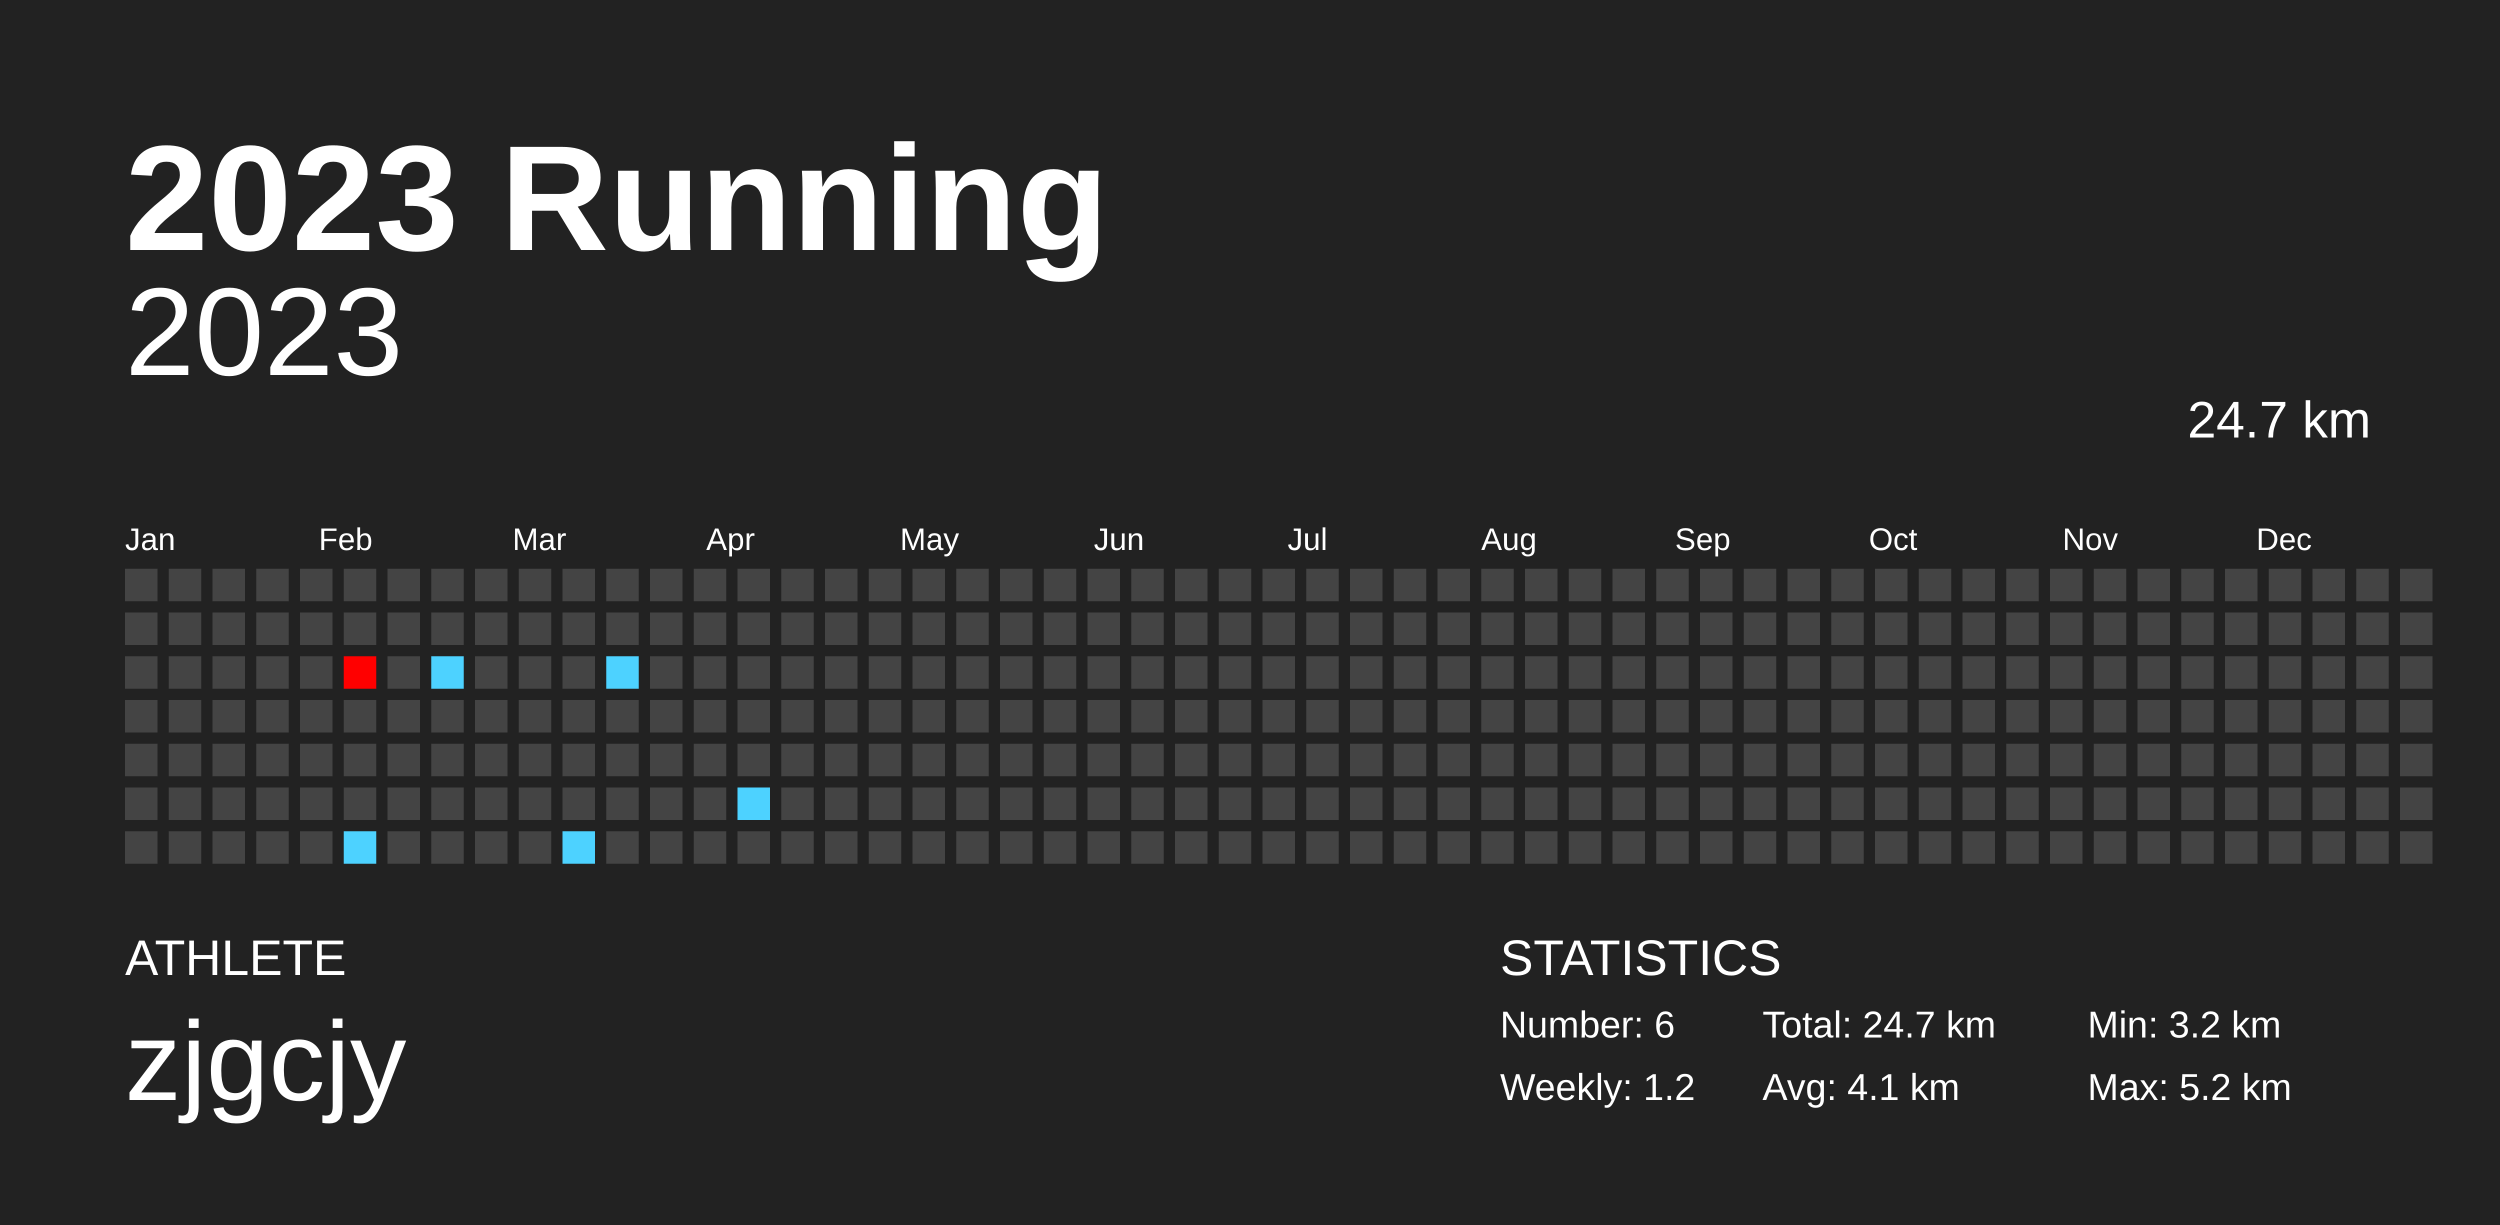
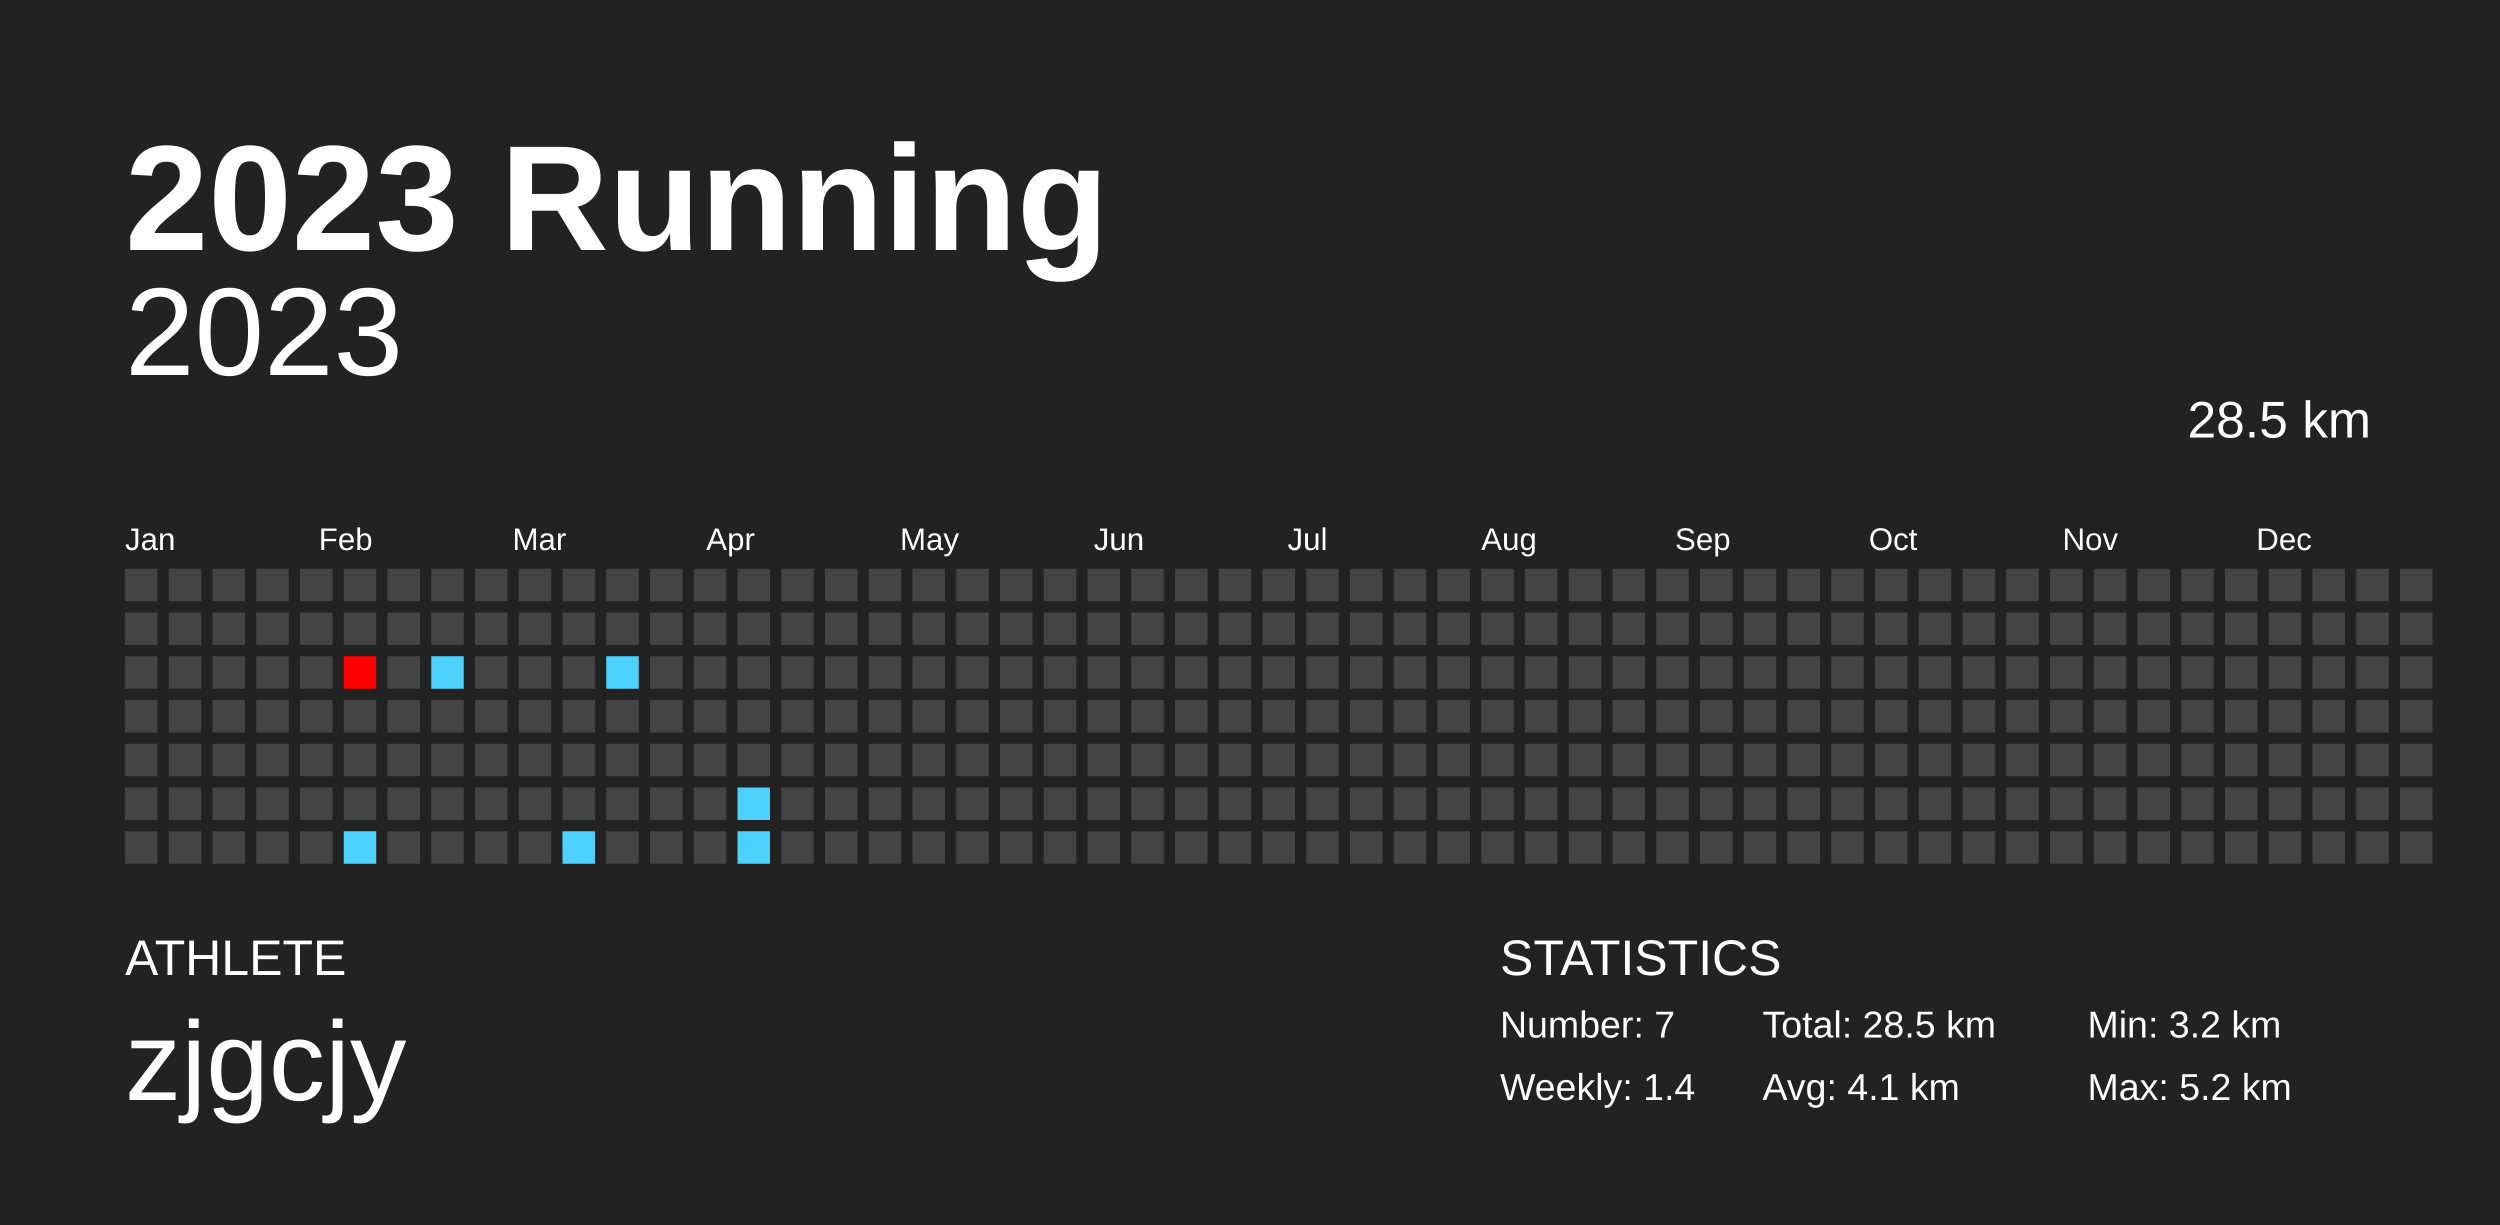
<svg xmlns="http://www.w3.org/2000/svg" baseProfile="full" height="98mm" version="1.1" viewBox="0,0,200,98" width="200mm">
  <defs />
  <rect fill="#222222" height="98" width="200" x="0" y="0" />
  <text fill="#FFFFFF" style="font-size:12px; font-family:Arial; font-weight:bold;" x="10" y="20">2023 Running</text>
  <text fill="#FFFFFF" style="font-size:4px; font-family:Arial" x="10" y="78">ATHLETE</text>
  <text fill="#FFFFFF" style="font-size:9px; font-family:Arial" x="10" y="88">zjgcjy</text>
  <text fill="#FFFFFF" style="font-size:4px; font-family:Arial" x="120" y="78">STATISTICS</text>
-   <text fill="#FFFFFF" style="font-size:3px; font-family:Arial" x="120" y="83">Number: 6</text>
-   <text fill="#FFFFFF" style="font-size:3px; font-family:Arial" x="120" y="88">Weekly: 1.2</text>
-   <text fill="#FFFFFF" style="font-size:3px; font-family:Arial" x="141" y="83">Total: 24.7 km</text>
+   <text fill="#FFFFFF" style="font-size:3px; font-family:Arial" x="120" y="83">Number: 7</text>
+   <text fill="#FFFFFF" style="font-size:3px; font-family:Arial" x="120" y="88">Weekly: 1.4</text>
+   <text fill="#FFFFFF" style="font-size:3px; font-family:Arial" x="141" y="83">Total: 28.5 km</text>
  <text fill="#FFFFFF" style="font-size:3px; font-family:Arial" x="141" y="88">Avg: 4.1 km</text>
  <text fill="#FFFFFF" style="font-size:3px; font-family:Arial" x="167" y="83">Min: 3.2 km</text>
  <text fill="#FFFFFF" style="font-size:3px; font-family:Arial" x="167" y="88">Max: 5.2 km</text>
  <text alignment-baseline="hanging" fill="#FFFFFF" style="font-size:10.0px; font-family:Arial;" x="10" y="30">2023</text>
-   <text alignment-baseline="hanging" fill="#FFFFFF" style="font-size:4.125px; font-family:Arial;" x="175" y="35">24.7 km</text>
+   <text alignment-baseline="hanging" fill="#FFFFFF" style="font-size:4.125px; font-family:Arial;" x="175" y="35">28.5 km</text>
  <text fill="#FFFFFF" style="font-size:2.5px; font-family:Arial" x="10.0" y="44">Jan</text>
  <text fill="#FFFFFF" style="font-size:2.5px; font-family:Arial" x="25.5" y="44">Feb</text>
  <text fill="#FFFFFF" style="font-size:2.5px; font-family:Arial" x="41.0" y="44">Mar</text>
  <text fill="#FFFFFF" style="font-size:2.5px; font-family:Arial" x="56.5" y="44">Apr</text>
  <text fill="#FFFFFF" style="font-size:2.5px; font-family:Arial" x="72.0" y="44">May</text>
  <text fill="#FFFFFF" style="font-size:2.5px; font-family:Arial" x="87.5" y="44">Jun</text>
  <text fill="#FFFFFF" style="font-size:2.5px; font-family:Arial" x="103.0" y="44">Jul</text>
  <text fill="#FFFFFF" style="font-size:2.5px; font-family:Arial" x="118.5" y="44">Aug</text>
  <text fill="#FFFFFF" style="font-size:2.5px; font-family:Arial" x="134.0" y="44">Sep</text>
  <text fill="#FFFFFF" style="font-size:2.5px; font-family:Arial" x="149.5" y="44">Oct</text>
  <text fill="#FFFFFF" style="font-size:2.5px; font-family:Arial" x="165.0" y="44">Nov</text>
  <text fill="#FFFFFF" style="font-size:2.5px; font-family:Arial" x="180.5" y="44">Dec</text>
  <rect fill="#444444" height="2.6" width="2.6" x="10.0" y="45.5" />
  <rect fill="#444444" height="2.6" width="2.6" x="10.0" y="49.0" />
  <rect fill="#444444" height="2.6" width="2.6" x="10.0" y="52.5" />
  <rect fill="#444444" height="2.6" width="2.6" x="10.0" y="56.0" />
  <rect fill="#444444" height="2.6" width="2.6" x="10.0" y="59.5" />
  <rect fill="#444444" height="2.6" width="2.6" x="10.0" y="63.0" />
  <rect fill="#444444" height="2.6" width="2.6" x="10.0" y="66.5" />
  <rect fill="#444444" height="2.6" width="2.6" x="13.5" y="45.5" />
  <rect fill="#444444" height="2.6" width="2.6" x="13.5" y="49.0" />
  <rect fill="#444444" height="2.6" width="2.6" x="13.5" y="52.5" />
  <rect fill="#444444" height="2.6" width="2.6" x="13.5" y="56.0" />
  <rect fill="#444444" height="2.6" width="2.6" x="13.5" y="59.5" />
  <rect fill="#444444" height="2.6" width="2.6" x="13.5" y="63.0" />
  <rect fill="#444444" height="2.6" width="2.6" x="13.5" y="66.5" />
  <rect fill="#444444" height="2.6" width="2.6" x="17.0" y="45.5" />
  <rect fill="#444444" height="2.6" width="2.6" x="17.0" y="49.0" />
  <rect fill="#444444" height="2.6" width="2.6" x="17.0" y="52.5" />
  <rect fill="#444444" height="2.6" width="2.6" x="17.0" y="56.0" />
  <rect fill="#444444" height="2.6" width="2.6" x="17.0" y="59.5" />
  <rect fill="#444444" height="2.6" width="2.6" x="17.0" y="63.0" />
  <rect fill="#444444" height="2.6" width="2.6" x="17.0" y="66.5" />
  <rect fill="#444444" height="2.6" width="2.6" x="20.5" y="45.5" />
  <rect fill="#444444" height="2.6" width="2.6" x="20.5" y="49.0" />
  <rect fill="#444444" height="2.6" width="2.6" x="20.5" y="52.5" />
  <rect fill="#444444" height="2.6" width="2.6" x="20.5" y="56.0" />
  <rect fill="#444444" height="2.6" width="2.6" x="20.5" y="59.5" />
  <rect fill="#444444" height="2.6" width="2.6" x="20.5" y="63.0" />
  <rect fill="#444444" height="2.6" width="2.6" x="20.5" y="66.5" />
  <rect fill="#444444" height="2.6" width="2.6" x="24.0" y="45.5" />
  <rect fill="#444444" height="2.6" width="2.6" x="24.0" y="49.0" />
  <rect fill="#444444" height="2.6" width="2.6" x="24.0" y="52.5" />
  <rect fill="#444444" height="2.6" width="2.6" x="24.0" y="56.0" />
  <rect fill="#444444" height="2.6" width="2.6" x="24.0" y="59.5" />
  <rect fill="#444444" height="2.6" width="2.6" x="24.0" y="63.0" />
  <rect fill="#444444" height="2.6" width="2.6" x="24.0" y="66.5" />
  <rect fill="#444444" height="2.6" width="2.6" x="27.5" y="45.5" />
  <rect fill="#444444" height="2.6" width="2.6" x="27.5" y="49.0" />
  <rect fill="#ff0000" height="2.6" width="2.6" x="27.5" y="52.5" />
  <rect fill="#444444" height="2.6" width="2.6" x="27.5" y="56.0" />
  <rect fill="#444444" height="2.6" width="2.6" x="27.5" y="59.5" />
  <rect fill="#444444" height="2.6" width="2.6" x="27.5" y="63.0" />
  <rect fill="#4dd2ff" height="2.6" width="2.6" x="27.5" y="66.5" />
  <rect fill="#444444" height="2.6" width="2.6" x="31.0" y="45.5" />
  <rect fill="#444444" height="2.6" width="2.6" x="31.0" y="49.0" />
  <rect fill="#444444" height="2.6" width="2.6" x="31.0" y="52.5" />
  <rect fill="#444444" height="2.6" width="2.6" x="31.0" y="56.0" />
  <rect fill="#444444" height="2.6" width="2.6" x="31.0" y="59.5" />
  <rect fill="#444444" height="2.6" width="2.6" x="31.0" y="63.0" />
  <rect fill="#444444" height="2.6" width="2.6" x="31.0" y="66.5" />
  <rect fill="#444444" height="2.6" width="2.6" x="34.5" y="45.5" />
  <rect fill="#444444" height="2.6" width="2.6" x="34.5" y="49.0" />
  <rect fill="#4dd2ff" height="2.6" width="2.6" x="34.5" y="52.5" />
  <rect fill="#444444" height="2.6" width="2.6" x="34.5" y="56.0" />
  <rect fill="#444444" height="2.6" width="2.6" x="34.5" y="59.5" />
  <rect fill="#444444" height="2.6" width="2.6" x="34.5" y="63.0" />
  <rect fill="#444444" height="2.6" width="2.6" x="34.5" y="66.5" />
  <rect fill="#444444" height="2.6" width="2.6" x="38.0" y="45.5" />
  <rect fill="#444444" height="2.6" width="2.6" x="38.0" y="49.0" />
  <rect fill="#444444" height="2.6" width="2.6" x="38.0" y="52.5" />
  <rect fill="#444444" height="2.6" width="2.6" x="38.0" y="56.0" />
  <rect fill="#444444" height="2.6" width="2.6" x="38.0" y="59.5" />
  <rect fill="#444444" height="2.6" width="2.6" x="38.0" y="63.0" />
  <rect fill="#444444" height="2.6" width="2.6" x="38.0" y="66.5" />
  <rect fill="#444444" height="2.6" width="2.6" x="41.5" y="45.5" />
  <rect fill="#444444" height="2.6" width="2.6" x="41.5" y="49.0" />
  <rect fill="#444444" height="2.6" width="2.6" x="41.5" y="52.5" />
  <rect fill="#444444" height="2.6" width="2.6" x="41.5" y="56.0" />
  <rect fill="#444444" height="2.6" width="2.6" x="41.5" y="59.5" />
  <rect fill="#444444" height="2.6" width="2.6" x="41.5" y="63.0" />
  <rect fill="#444444" height="2.6" width="2.6" x="41.5" y="66.5" />
  <rect fill="#444444" height="2.6" width="2.6" x="45.0" y="45.5" />
  <rect fill="#444444" height="2.6" width="2.6" x="45.0" y="49.0" />
  <rect fill="#444444" height="2.6" width="2.6" x="45.0" y="52.5" />
  <rect fill="#444444" height="2.6" width="2.6" x="45.0" y="56.0" />
  <rect fill="#444444" height="2.6" width="2.6" x="45.0" y="59.5" />
  <rect fill="#444444" height="2.6" width="2.6" x="45.0" y="63.0" />
  <rect fill="#4dd2ff" height="2.6" width="2.6" x="45.0" y="66.5" />
  <rect fill="#444444" height="2.6" width="2.6" x="48.5" y="45.5" />
  <rect fill="#444444" height="2.6" width="2.6" x="48.5" y="49.0" />
  <rect fill="#4dd2ff" height="2.6" width="2.6" x="48.5" y="52.5" />
  <rect fill="#444444" height="2.6" width="2.6" x="48.5" y="56.0" />
  <rect fill="#444444" height="2.6" width="2.6" x="48.5" y="59.5" />
  <rect fill="#444444" height="2.6" width="2.6" x="48.5" y="63.0" />
  <rect fill="#444444" height="2.6" width="2.6" x="48.5" y="66.5" />
  <rect fill="#444444" height="2.6" width="2.6" x="52.0" y="45.5" />
  <rect fill="#444444" height="2.6" width="2.6" x="52.0" y="49.0" />
  <rect fill="#444444" height="2.6" width="2.6" x="52.0" y="52.5" />
  <rect fill="#444444" height="2.6" width="2.6" x="52.0" y="56.0" />
  <rect fill="#444444" height="2.6" width="2.6" x="52.0" y="59.5" />
  <rect fill="#444444" height="2.6" width="2.6" x="52.0" y="63.0" />
  <rect fill="#444444" height="2.6" width="2.6" x="52.0" y="66.5" />
  <rect fill="#444444" height="2.6" width="2.6" x="55.5" y="45.5" />
  <rect fill="#444444" height="2.6" width="2.6" x="55.5" y="49.0" />
  <rect fill="#444444" height="2.6" width="2.6" x="55.5" y="52.5" />
  <rect fill="#444444" height="2.6" width="2.6" x="55.5" y="56.0" />
  <rect fill="#444444" height="2.6" width="2.6" x="55.5" y="59.5" />
  <rect fill="#444444" height="2.6" width="2.6" x="55.5" y="63.0" />
  <rect fill="#444444" height="2.6" width="2.6" x="55.5" y="66.5" />
  <rect fill="#444444" height="2.6" width="2.6" x="59.0" y="45.5" />
  <rect fill="#444444" height="2.6" width="2.6" x="59.0" y="49.0" />
  <rect fill="#444444" height="2.6" width="2.6" x="59.0" y="52.5" />
  <rect fill="#444444" height="2.6" width="2.6" x="59.0" y="56.0" />
  <rect fill="#444444" height="2.6" width="2.6" x="59.0" y="59.5" />
  <rect fill="#4dd2ff" height="2.6" width="2.6" x="59.0" y="63.0" />
-   <rect fill="#444444" height="2.6" width="2.6" x="59.0" y="66.5" />
+   <rect fill="#4dd2ff" height="2.6" width="2.6" x="59.0" y="66.5" />
  <rect fill="#444444" height="2.6" width="2.6" x="62.5" y="45.5" />
  <rect fill="#444444" height="2.6" width="2.6" x="62.5" y="49.0" />
  <rect fill="#444444" height="2.6" width="2.6" x="62.5" y="52.5" />
  <rect fill="#444444" height="2.6" width="2.6" x="62.5" y="56.0" />
  <rect fill="#444444" height="2.6" width="2.6" x="62.5" y="59.5" />
  <rect fill="#444444" height="2.6" width="2.6" x="62.5" y="63.0" />
  <rect fill="#444444" height="2.6" width="2.6" x="62.5" y="66.5" />
  <rect fill="#444444" height="2.6" width="2.6" x="66.0" y="45.5" />
  <rect fill="#444444" height="2.6" width="2.6" x="66.0" y="49.0" />
  <rect fill="#444444" height="2.6" width="2.6" x="66.0" y="52.5" />
  <rect fill="#444444" height="2.6" width="2.6" x="66.0" y="56.0" />
  <rect fill="#444444" height="2.6" width="2.6" x="66.0" y="59.5" />
  <rect fill="#444444" height="2.6" width="2.6" x="66.0" y="63.0" />
  <rect fill="#444444" height="2.6" width="2.6" x="66.0" y="66.5" />
  <rect fill="#444444" height="2.6" width="2.6" x="69.5" y="45.5" />
  <rect fill="#444444" height="2.6" width="2.6" x="69.5" y="49.0" />
  <rect fill="#444444" height="2.6" width="2.6" x="69.5" y="52.5" />
  <rect fill="#444444" height="2.6" width="2.6" x="69.5" y="56.0" />
  <rect fill="#444444" height="2.6" width="2.6" x="69.5" y="59.5" />
  <rect fill="#444444" height="2.6" width="2.6" x="69.5" y="63.0" />
  <rect fill="#444444" height="2.6" width="2.6" x="69.5" y="66.5" />
  <rect fill="#444444" height="2.6" width="2.6" x="73.0" y="45.5" />
  <rect fill="#444444" height="2.6" width="2.6" x="73.0" y="49.0" />
  <rect fill="#444444" height="2.6" width="2.6" x="73.0" y="52.5" />
  <rect fill="#444444" height="2.6" width="2.6" x="73.0" y="56.0" />
  <rect fill="#444444" height="2.6" width="2.6" x="73.0" y="59.5" />
  <rect fill="#444444" height="2.6" width="2.6" x="73.0" y="63.0" />
  <rect fill="#444444" height="2.6" width="2.6" x="73.0" y="66.5" />
  <rect fill="#444444" height="2.6" width="2.6" x="76.5" y="45.5" />
  <rect fill="#444444" height="2.6" width="2.6" x="76.5" y="49.0" />
  <rect fill="#444444" height="2.6" width="2.6" x="76.5" y="52.5" />
  <rect fill="#444444" height="2.6" width="2.6" x="76.5" y="56.0" />
  <rect fill="#444444" height="2.6" width="2.6" x="76.5" y="59.5" />
  <rect fill="#444444" height="2.6" width="2.6" x="76.5" y="63.0" />
  <rect fill="#444444" height="2.6" width="2.6" x="76.5" y="66.5" />
  <rect fill="#444444" height="2.6" width="2.6" x="80.0" y="45.5" />
  <rect fill="#444444" height="2.6" width="2.6" x="80.0" y="49.0" />
  <rect fill="#444444" height="2.6" width="2.6" x="80.0" y="52.5" />
  <rect fill="#444444" height="2.6" width="2.6" x="80.0" y="56.0" />
  <rect fill="#444444" height="2.6" width="2.6" x="80.0" y="59.5" />
  <rect fill="#444444" height="2.6" width="2.6" x="80.0" y="63.0" />
  <rect fill="#444444" height="2.6" width="2.6" x="80.0" y="66.5" />
  <rect fill="#444444" height="2.6" width="2.6" x="83.5" y="45.5" />
  <rect fill="#444444" height="2.6" width="2.6" x="83.5" y="49.0" />
  <rect fill="#444444" height="2.6" width="2.6" x="83.5" y="52.5" />
  <rect fill="#444444" height="2.6" width="2.6" x="83.5" y="56.0" />
  <rect fill="#444444" height="2.6" width="2.6" x="83.5" y="59.5" />
  <rect fill="#444444" height="2.6" width="2.6" x="83.5" y="63.0" />
  <rect fill="#444444" height="2.6" width="2.6" x="83.5" y="66.5" />
  <rect fill="#444444" height="2.6" width="2.6" x="87.0" y="45.5" />
  <rect fill="#444444" height="2.6" width="2.6" x="87.0" y="49.0" />
  <rect fill="#444444" height="2.6" width="2.6" x="87.0" y="52.5" />
  <rect fill="#444444" height="2.6" width="2.6" x="87.0" y="56.0" />
  <rect fill="#444444" height="2.6" width="2.6" x="87.0" y="59.5" />
  <rect fill="#444444" height="2.6" width="2.6" x="87.0" y="63.0" />
  <rect fill="#444444" height="2.6" width="2.6" x="87.0" y="66.5" />
  <rect fill="#444444" height="2.6" width="2.6" x="90.5" y="45.5" />
  <rect fill="#444444" height="2.6" width="2.6" x="90.5" y="49.0" />
  <rect fill="#444444" height="2.6" width="2.6" x="90.5" y="52.5" />
  <rect fill="#444444" height="2.6" width="2.6" x="90.5" y="56.0" />
  <rect fill="#444444" height="2.6" width="2.6" x="90.5" y="59.5" />
  <rect fill="#444444" height="2.6" width="2.6" x="90.5" y="63.0" />
  <rect fill="#444444" height="2.6" width="2.6" x="90.5" y="66.5" />
  <rect fill="#444444" height="2.6" width="2.6" x="94.0" y="45.5" />
  <rect fill="#444444" height="2.6" width="2.6" x="94.0" y="49.0" />
  <rect fill="#444444" height="2.6" width="2.6" x="94.0" y="52.5" />
  <rect fill="#444444" height="2.6" width="2.6" x="94.0" y="56.0" />
  <rect fill="#444444" height="2.6" width="2.6" x="94.0" y="59.5" />
  <rect fill="#444444" height="2.6" width="2.6" x="94.0" y="63.0" />
  <rect fill="#444444" height="2.6" width="2.6" x="94.0" y="66.5" />
  <rect fill="#444444" height="2.6" width="2.6" x="97.5" y="45.5" />
  <rect fill="#444444" height="2.6" width="2.6" x="97.5" y="49.0" />
  <rect fill="#444444" height="2.6" width="2.6" x="97.5" y="52.5" />
  <rect fill="#444444" height="2.6" width="2.6" x="97.5" y="56.0" />
  <rect fill="#444444" height="2.6" width="2.6" x="97.5" y="59.5" />
  <rect fill="#444444" height="2.6" width="2.6" x="97.5" y="63.0" />
  <rect fill="#444444" height="2.6" width="2.6" x="97.5" y="66.5" />
  <rect fill="#444444" height="2.6" width="2.6" x="101.0" y="45.5" />
  <rect fill="#444444" height="2.6" width="2.6" x="101.0" y="49.0" />
  <rect fill="#444444" height="2.6" width="2.6" x="101.0" y="52.5" />
  <rect fill="#444444" height="2.6" width="2.6" x="101.0" y="56.0" />
  <rect fill="#444444" height="2.6" width="2.6" x="101.0" y="59.5" />
  <rect fill="#444444" height="2.6" width="2.6" x="101.0" y="63.0" />
  <rect fill="#444444" height="2.6" width="2.6" x="101.0" y="66.5" />
  <rect fill="#444444" height="2.6" width="2.6" x="104.5" y="45.5" />
  <rect fill="#444444" height="2.6" width="2.6" x="104.5" y="49.0" />
  <rect fill="#444444" height="2.6" width="2.6" x="104.5" y="52.5" />
  <rect fill="#444444" height="2.6" width="2.6" x="104.5" y="56.0" />
  <rect fill="#444444" height="2.6" width="2.6" x="104.5" y="59.5" />
  <rect fill="#444444" height="2.6" width="2.6" x="104.5" y="63.0" />
  <rect fill="#444444" height="2.6" width="2.6" x="104.5" y="66.5" />
  <rect fill="#444444" height="2.6" width="2.6" x="108.0" y="45.5" />
  <rect fill="#444444" height="2.6" width="2.6" x="108.0" y="49.0" />
  <rect fill="#444444" height="2.6" width="2.6" x="108.0" y="52.5" />
  <rect fill="#444444" height="2.6" width="2.6" x="108.0" y="56.0" />
  <rect fill="#444444" height="2.6" width="2.6" x="108.0" y="59.5" />
  <rect fill="#444444" height="2.6" width="2.6" x="108.0" y="63.0" />
  <rect fill="#444444" height="2.6" width="2.6" x="108.0" y="66.5" />
  <rect fill="#444444" height="2.6" width="2.6" x="111.5" y="45.5" />
  <rect fill="#444444" height="2.6" width="2.6" x="111.5" y="49.0" />
  <rect fill="#444444" height="2.6" width="2.6" x="111.5" y="52.5" />
  <rect fill="#444444" height="2.6" width="2.6" x="111.5" y="56.0" />
  <rect fill="#444444" height="2.6" width="2.6" x="111.5" y="59.5" />
  <rect fill="#444444" height="2.6" width="2.6" x="111.5" y="63.0" />
  <rect fill="#444444" height="2.6" width="2.6" x="111.5" y="66.5" />
  <rect fill="#444444" height="2.6" width="2.6" x="115.0" y="45.5" />
  <rect fill="#444444" height="2.6" width="2.6" x="115.0" y="49.0" />
  <rect fill="#444444" height="2.6" width="2.6" x="115.0" y="52.5" />
  <rect fill="#444444" height="2.6" width="2.6" x="115.0" y="56.0" />
  <rect fill="#444444" height="2.6" width="2.6" x="115.0" y="59.5" />
  <rect fill="#444444" height="2.6" width="2.6" x="115.0" y="63.0" />
  <rect fill="#444444" height="2.6" width="2.6" x="115.0" y="66.5" />
  <rect fill="#444444" height="2.6" width="2.6" x="118.5" y="45.5" />
  <rect fill="#444444" height="2.6" width="2.6" x="118.5" y="49.0" />
  <rect fill="#444444" height="2.6" width="2.6" x="118.5" y="52.5" />
  <rect fill="#444444" height="2.6" width="2.6" x="118.5" y="56.0" />
  <rect fill="#444444" height="2.6" width="2.6" x="118.5" y="59.5" />
  <rect fill="#444444" height="2.6" width="2.6" x="118.5" y="63.0" />
  <rect fill="#444444" height="2.6" width="2.6" x="118.5" y="66.5" />
  <rect fill="#444444" height="2.6" width="2.6" x="122.0" y="45.5" />
  <rect fill="#444444" height="2.6" width="2.6" x="122.0" y="49.0" />
  <rect fill="#444444" height="2.6" width="2.6" x="122.0" y="52.5" />
  <rect fill="#444444" height="2.6" width="2.6" x="122.0" y="56.0" />
  <rect fill="#444444" height="2.6" width="2.6" x="122.0" y="59.5" />
  <rect fill="#444444" height="2.6" width="2.6" x="122.0" y="63.0" />
  <rect fill="#444444" height="2.6" width="2.6" x="122.0" y="66.5" />
  <rect fill="#444444" height="2.6" width="2.6" x="125.5" y="45.5" />
  <rect fill="#444444" height="2.6" width="2.6" x="125.5" y="49.0" />
  <rect fill="#444444" height="2.6" width="2.6" x="125.5" y="52.5" />
  <rect fill="#444444" height="2.6" width="2.6" x="125.5" y="56.0" />
  <rect fill="#444444" height="2.6" width="2.6" x="125.5" y="59.5" />
  <rect fill="#444444" height="2.6" width="2.6" x="125.5" y="63.0" />
  <rect fill="#444444" height="2.6" width="2.6" x="125.5" y="66.5" />
  <rect fill="#444444" height="2.6" width="2.6" x="129.0" y="45.5" />
  <rect fill="#444444" height="2.6" width="2.6" x="129.0" y="49.0" />
  <rect fill="#444444" height="2.6" width="2.6" x="129.0" y="52.5" />
  <rect fill="#444444" height="2.6" width="2.6" x="129.0" y="56.0" />
  <rect fill="#444444" height="2.6" width="2.6" x="129.0" y="59.5" />
  <rect fill="#444444" height="2.6" width="2.6" x="129.0" y="63.0" />
  <rect fill="#444444" height="2.6" width="2.6" x="129.0" y="66.5" />
  <rect fill="#444444" height="2.6" width="2.6" x="132.5" y="45.5" />
  <rect fill="#444444" height="2.6" width="2.6" x="132.5" y="49.0" />
  <rect fill="#444444" height="2.6" width="2.6" x="132.5" y="52.5" />
  <rect fill="#444444" height="2.6" width="2.6" x="132.5" y="56.0" />
  <rect fill="#444444" height="2.6" width="2.6" x="132.5" y="59.5" />
  <rect fill="#444444" height="2.6" width="2.6" x="132.5" y="63.0" />
  <rect fill="#444444" height="2.6" width="2.6" x="132.5" y="66.5" />
  <rect fill="#444444" height="2.6" width="2.6" x="136.0" y="45.5" />
  <rect fill="#444444" height="2.6" width="2.6" x="136.0" y="49.0" />
  <rect fill="#444444" height="2.6" width="2.6" x="136.0" y="52.5" />
  <rect fill="#444444" height="2.6" width="2.6" x="136.0" y="56.0" />
  <rect fill="#444444" height="2.6" width="2.6" x="136.0" y="59.5" />
  <rect fill="#444444" height="2.6" width="2.6" x="136.0" y="63.0" />
  <rect fill="#444444" height="2.6" width="2.6" x="136.0" y="66.5" />
  <rect fill="#444444" height="2.6" width="2.6" x="139.5" y="45.5" />
  <rect fill="#444444" height="2.6" width="2.6" x="139.5" y="49.0" />
  <rect fill="#444444" height="2.6" width="2.6" x="139.5" y="52.5" />
  <rect fill="#444444" height="2.6" width="2.6" x="139.5" y="56.0" />
  <rect fill="#444444" height="2.6" width="2.6" x="139.5" y="59.5" />
  <rect fill="#444444" height="2.6" width="2.6" x="139.5" y="63.0" />
  <rect fill="#444444" height="2.6" width="2.6" x="139.5" y="66.5" />
  <rect fill="#444444" height="2.6" width="2.6" x="143.0" y="45.5" />
  <rect fill="#444444" height="2.6" width="2.6" x="143.0" y="49.0" />
  <rect fill="#444444" height="2.6" width="2.6" x="143.0" y="52.5" />
  <rect fill="#444444" height="2.6" width="2.6" x="143.0" y="56.0" />
  <rect fill="#444444" height="2.6" width="2.6" x="143.0" y="59.5" />
  <rect fill="#444444" height="2.6" width="2.6" x="143.0" y="63.0" />
  <rect fill="#444444" height="2.6" width="2.6" x="143.0" y="66.5" />
  <rect fill="#444444" height="2.6" width="2.6" x="146.5" y="45.5" />
  <rect fill="#444444" height="2.6" width="2.6" x="146.5" y="49.0" />
  <rect fill="#444444" height="2.6" width="2.6" x="146.5" y="52.5" />
  <rect fill="#444444" height="2.6" width="2.6" x="146.5" y="56.0" />
  <rect fill="#444444" height="2.6" width="2.6" x="146.5" y="59.5" />
  <rect fill="#444444" height="2.6" width="2.6" x="146.5" y="63.0" />
  <rect fill="#444444" height="2.6" width="2.6" x="146.5" y="66.5" />
  <rect fill="#444444" height="2.6" width="2.6" x="150.0" y="45.5" />
  <rect fill="#444444" height="2.6" width="2.6" x="150.0" y="49.0" />
  <rect fill="#444444" height="2.6" width="2.6" x="150.0" y="52.5" />
  <rect fill="#444444" height="2.6" width="2.6" x="150.0" y="56.0" />
  <rect fill="#444444" height="2.6" width="2.6" x="150.0" y="59.5" />
  <rect fill="#444444" height="2.6" width="2.6" x="150.0" y="63.0" />
  <rect fill="#444444" height="2.6" width="2.6" x="150.0" y="66.5" />
  <rect fill="#444444" height="2.6" width="2.6" x="153.5" y="45.5" />
  <rect fill="#444444" height="2.6" width="2.6" x="153.5" y="49.0" />
  <rect fill="#444444" height="2.6" width="2.6" x="153.5" y="52.5" />
  <rect fill="#444444" height="2.6" width="2.6" x="153.5" y="56.0" />
  <rect fill="#444444" height="2.6" width="2.6" x="153.5" y="59.5" />
  <rect fill="#444444" height="2.6" width="2.6" x="153.5" y="63.0" />
  <rect fill="#444444" height="2.6" width="2.6" x="153.5" y="66.5" />
  <rect fill="#444444" height="2.6" width="2.6" x="157.0" y="45.5" />
  <rect fill="#444444" height="2.6" width="2.6" x="157.0" y="49.0" />
  <rect fill="#444444" height="2.6" width="2.6" x="157.0" y="52.5" />
  <rect fill="#444444" height="2.6" width="2.6" x="157.0" y="56.0" />
  <rect fill="#444444" height="2.6" width="2.6" x="157.0" y="59.5" />
  <rect fill="#444444" height="2.6" width="2.6" x="157.0" y="63.0" />
  <rect fill="#444444" height="2.6" width="2.6" x="157.0" y="66.5" />
  <rect fill="#444444" height="2.6" width="2.6" x="160.5" y="45.5" />
  <rect fill="#444444" height="2.6" width="2.6" x="160.5" y="49.0" />
  <rect fill="#444444" height="2.6" width="2.6" x="160.5" y="52.5" />
  <rect fill="#444444" height="2.6" width="2.6" x="160.5" y="56.0" />
  <rect fill="#444444" height="2.6" width="2.6" x="160.5" y="59.5" />
  <rect fill="#444444" height="2.6" width="2.6" x="160.5" y="63.0" />
  <rect fill="#444444" height="2.6" width="2.6" x="160.5" y="66.5" />
  <rect fill="#444444" height="2.6" width="2.6" x="164.0" y="45.5" />
  <rect fill="#444444" height="2.6" width="2.6" x="164.0" y="49.0" />
  <rect fill="#444444" height="2.6" width="2.6" x="164.0" y="52.5" />
  <rect fill="#444444" height="2.6" width="2.6" x="164.0" y="56.0" />
  <rect fill="#444444" height="2.6" width="2.6" x="164.0" y="59.5" />
  <rect fill="#444444" height="2.6" width="2.6" x="164.0" y="63.0" />
  <rect fill="#444444" height="2.6" width="2.6" x="164.0" y="66.5" />
  <rect fill="#444444" height="2.6" width="2.6" x="167.5" y="45.5" />
  <rect fill="#444444" height="2.6" width="2.6" x="167.5" y="49.0" />
  <rect fill="#444444" height="2.6" width="2.6" x="167.5" y="52.5" />
  <rect fill="#444444" height="2.6" width="2.6" x="167.5" y="56.0" />
  <rect fill="#444444" height="2.6" width="2.6" x="167.5" y="59.5" />
  <rect fill="#444444" height="2.6" width="2.6" x="167.5" y="63.0" />
  <rect fill="#444444" height="2.6" width="2.6" x="167.5" y="66.5" />
  <rect fill="#444444" height="2.6" width="2.6" x="171.0" y="45.5" />
  <rect fill="#444444" height="2.6" width="2.6" x="171.0" y="49.0" />
  <rect fill="#444444" height="2.6" width="2.6" x="171.0" y="52.5" />
  <rect fill="#444444" height="2.6" width="2.6" x="171.0" y="56.0" />
  <rect fill="#444444" height="2.6" width="2.6" x="171.0" y="59.5" />
  <rect fill="#444444" height="2.6" width="2.6" x="171.0" y="63.0" />
  <rect fill="#444444" height="2.6" width="2.6" x="171.0" y="66.5" />
  <rect fill="#444444" height="2.6" width="2.6" x="174.5" y="45.5" />
  <rect fill="#444444" height="2.6" width="2.6" x="174.5" y="49.0" />
  <rect fill="#444444" height="2.6" width="2.6" x="174.5" y="52.5" />
  <rect fill="#444444" height="2.6" width="2.6" x="174.5" y="56.0" />
  <rect fill="#444444" height="2.6" width="2.6" x="174.5" y="59.5" />
  <rect fill="#444444" height="2.6" width="2.6" x="174.5" y="63.0" />
  <rect fill="#444444" height="2.6" width="2.6" x="174.5" y="66.5" />
  <rect fill="#444444" height="2.6" width="2.6" x="178.0" y="45.5" />
  <rect fill="#444444" height="2.6" width="2.6" x="178.0" y="49.0" />
  <rect fill="#444444" height="2.6" width="2.6" x="178.0" y="52.5" />
  <rect fill="#444444" height="2.6" width="2.6" x="178.0" y="56.0" />
  <rect fill="#444444" height="2.6" width="2.6" x="178.0" y="59.5" />
  <rect fill="#444444" height="2.6" width="2.6" x="178.0" y="63.0" />
  <rect fill="#444444" height="2.6" width="2.6" x="178.0" y="66.5" />
  <rect fill="#444444" height="2.6" width="2.6" x="181.5" y="45.5" />
  <rect fill="#444444" height="2.6" width="2.6" x="181.5" y="49.0" />
  <rect fill="#444444" height="2.6" width="2.6" x="181.5" y="52.5" />
  <rect fill="#444444" height="2.6" width="2.6" x="181.5" y="56.0" />
  <rect fill="#444444" height="2.6" width="2.6" x="181.5" y="59.5" />
  <rect fill="#444444" height="2.6" width="2.6" x="181.5" y="63.0" />
  <rect fill="#444444" height="2.6" width="2.6" x="181.5" y="66.5" />
  <rect fill="#444444" height="2.6" width="2.6" x="185.0" y="45.5" />
  <rect fill="#444444" height="2.6" width="2.6" x="185.0" y="49.0" />
  <rect fill="#444444" height="2.6" width="2.6" x="185.0" y="52.5" />
  <rect fill="#444444" height="2.6" width="2.6" x="185.0" y="56.0" />
  <rect fill="#444444" height="2.6" width="2.6" x="185.0" y="59.5" />
  <rect fill="#444444" height="2.6" width="2.6" x="185.0" y="63.0" />
  <rect fill="#444444" height="2.6" width="2.6" x="185.0" y="66.5" />
  <rect fill="#444444" height="2.6" width="2.6" x="188.5" y="45.5" />
  <rect fill="#444444" height="2.6" width="2.6" x="188.5" y="49.0" />
  <rect fill="#444444" height="2.6" width="2.6" x="188.5" y="52.5" />
  <rect fill="#444444" height="2.6" width="2.6" x="188.5" y="56.0" />
  <rect fill="#444444" height="2.6" width="2.6" x="188.5" y="59.5" />
  <rect fill="#444444" height="2.6" width="2.6" x="188.5" y="63.0" />
  <rect fill="#444444" height="2.6" width="2.6" x="188.5" y="66.5" />
  <rect fill="#444444" height="2.6" width="2.6" x="192.0" y="45.5" />
  <rect fill="#444444" height="2.6" width="2.6" x="192.0" y="49.0" />
  <rect fill="#444444" height="2.6" width="2.6" x="192.0" y="52.5" />
  <rect fill="#444444" height="2.6" width="2.6" x="192.0" y="56.0" />
  <rect fill="#444444" height="2.6" width="2.6" x="192.0" y="59.5" />
  <rect fill="#444444" height="2.6" width="2.6" x="192.0" y="63.0" />
  <rect fill="#444444" height="2.6" width="2.6" x="192.0" y="66.5" />
</svg>
